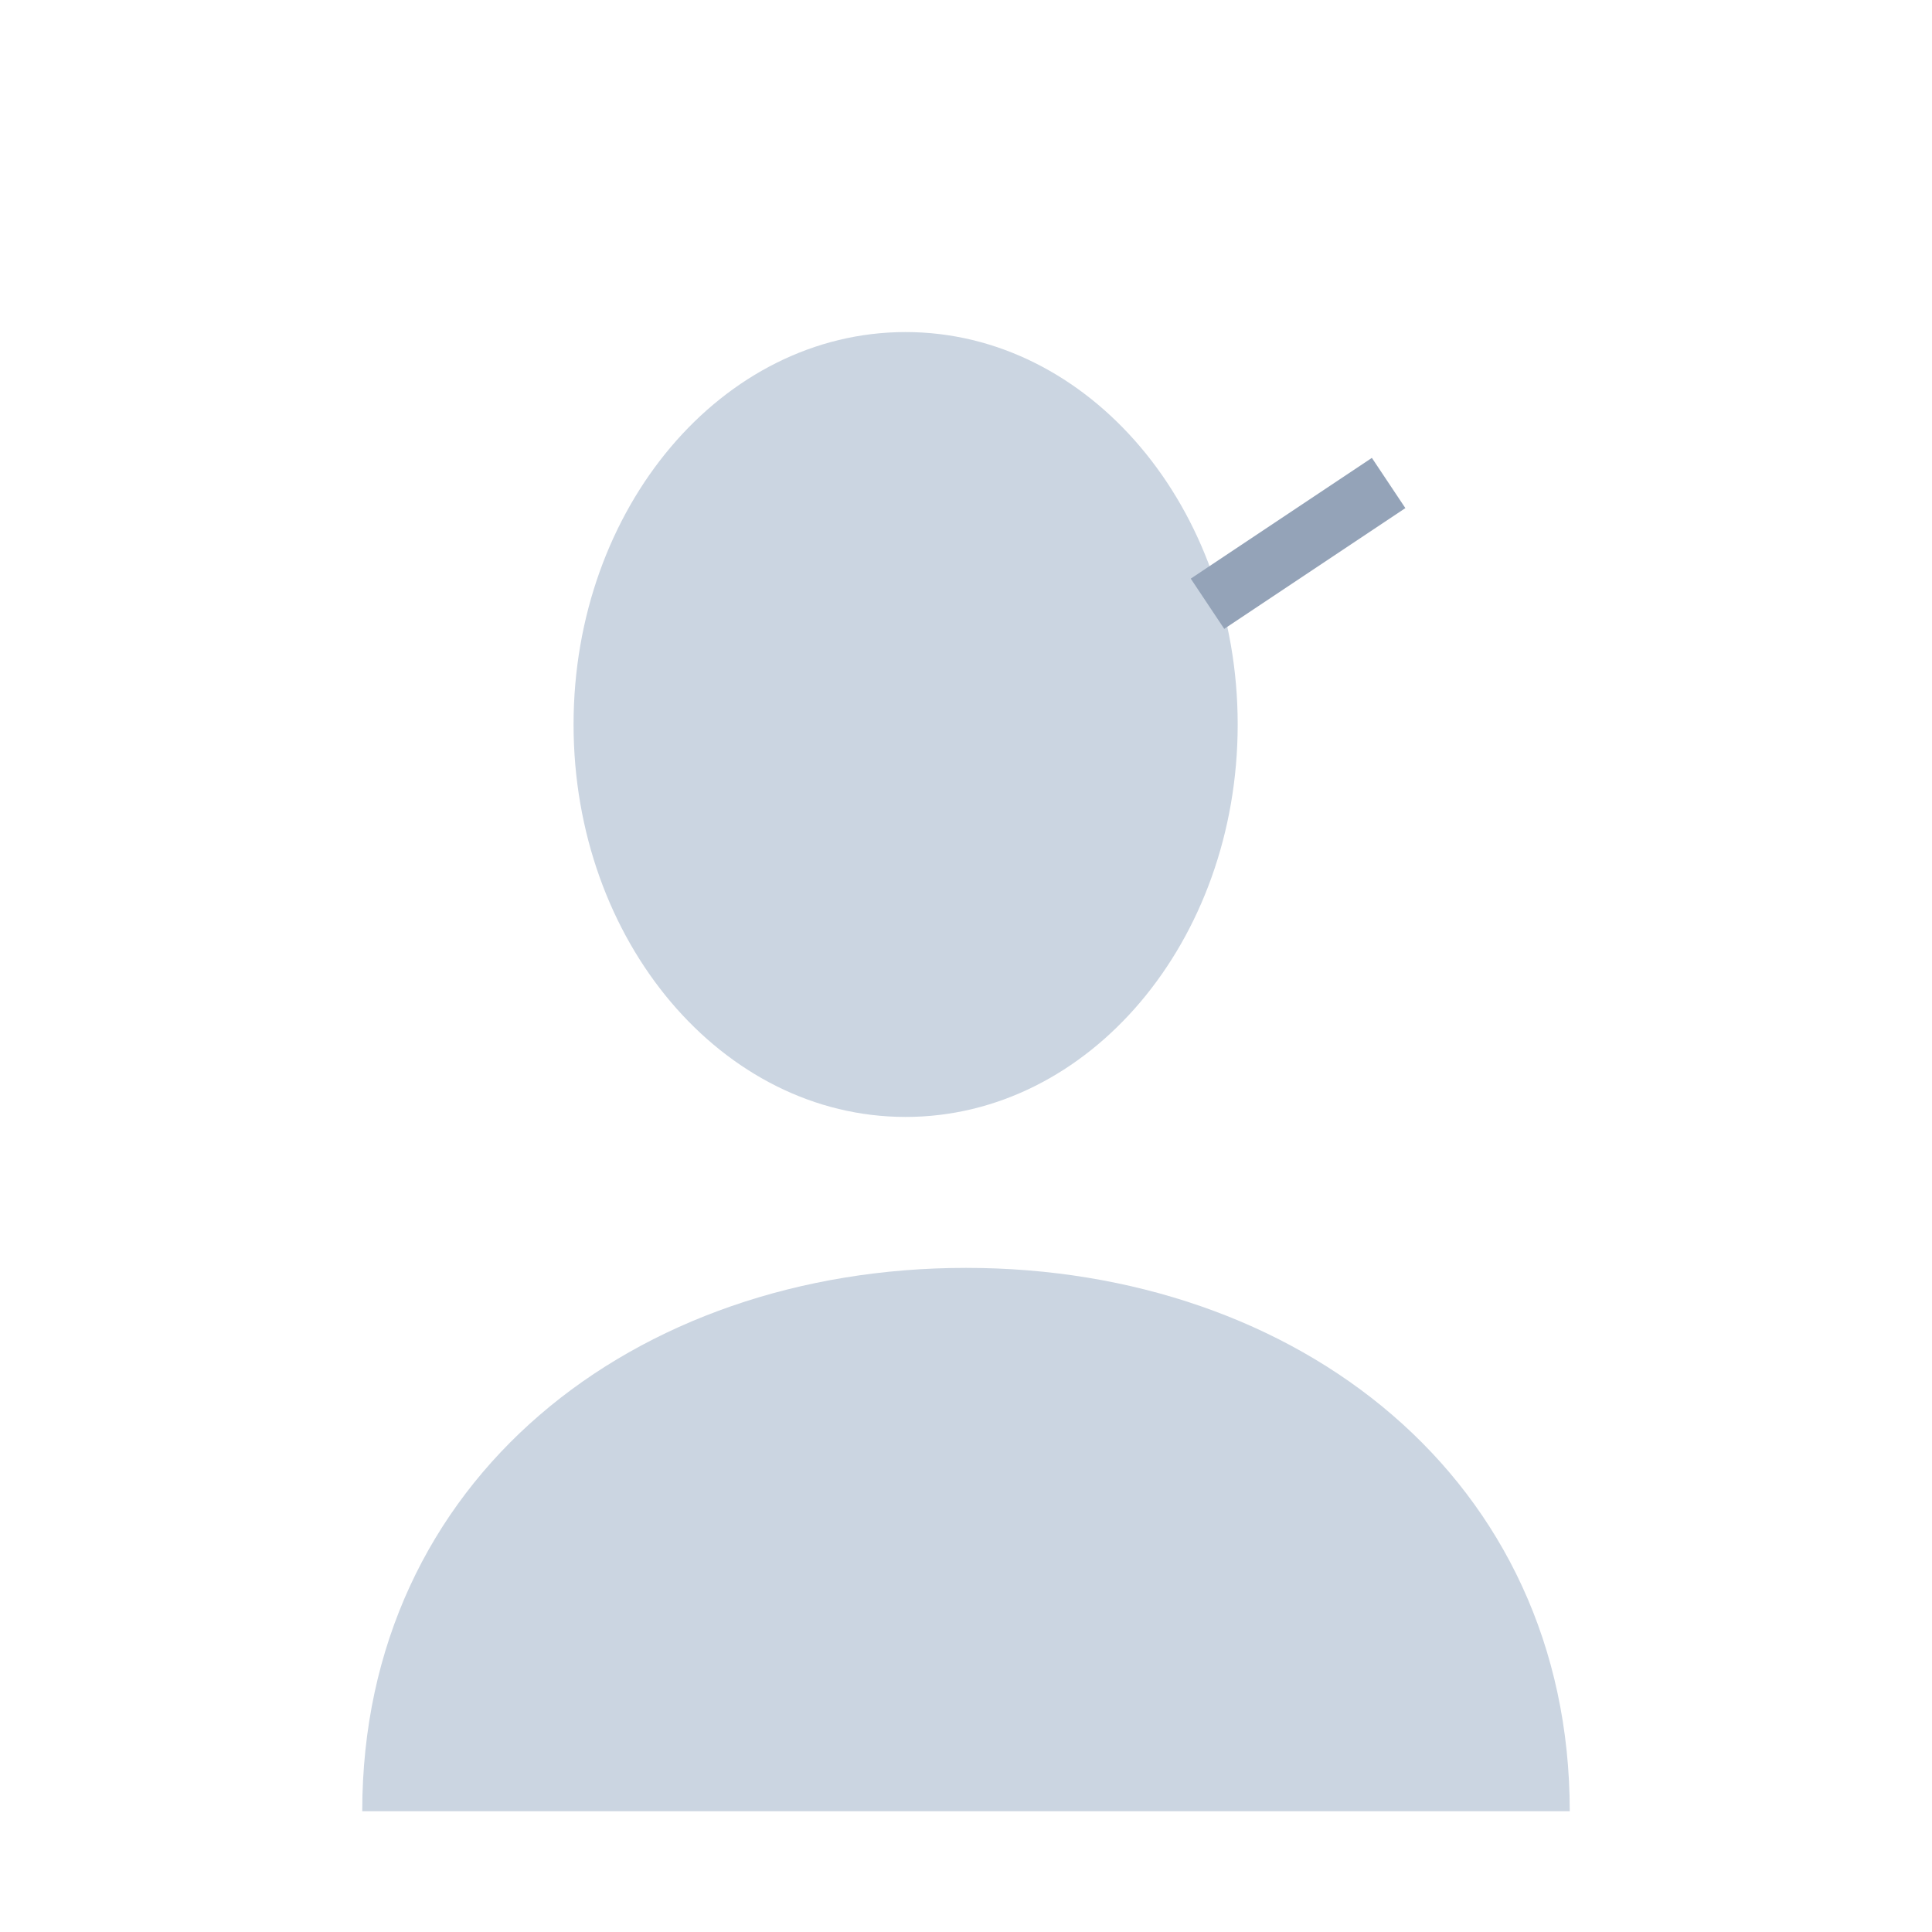
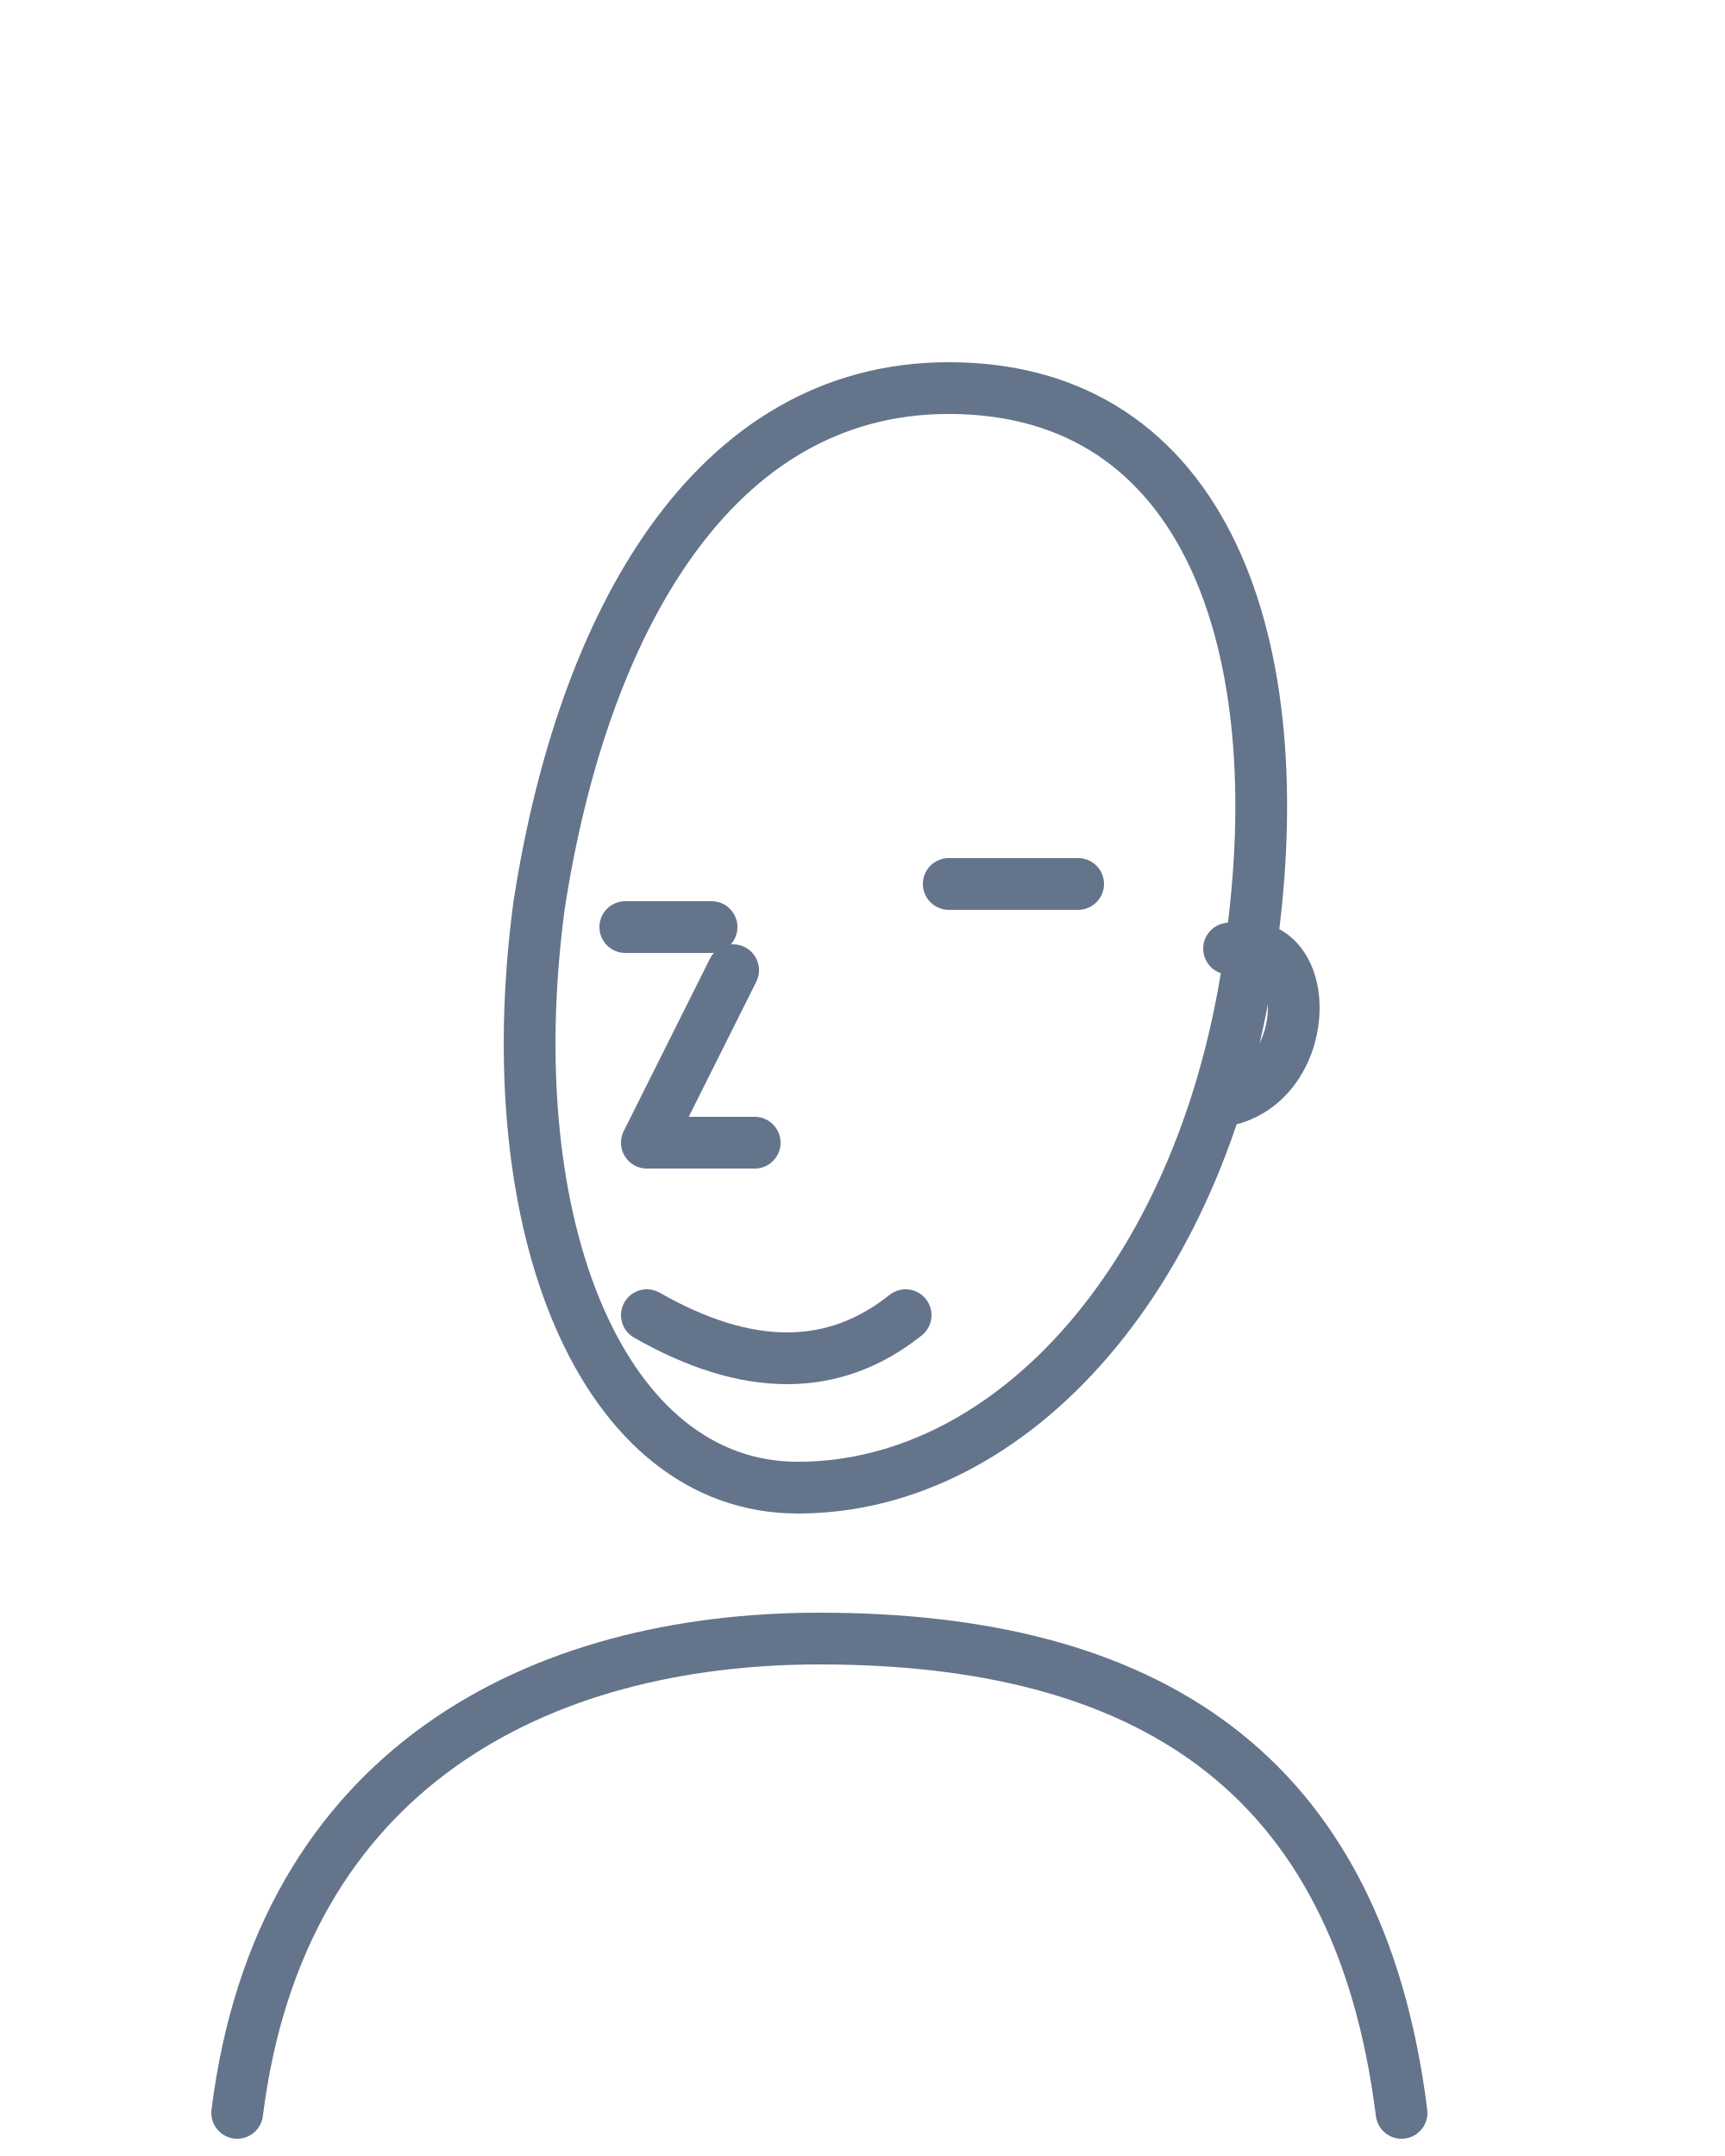
- <svg xmlns="http://www.w3.org/2000/svg" viewBox="0 0 64 64" role="img" aria-label="45도 포즈 예시">
-   <ellipse cx="30" cy="24" rx="11" ry="13" fill="#cbd5e1" />
-   <path d="M12 60c0-11 9-18 20-18s20 7 20 18z" fill="#cbd5e1" />
-   <path d="M40 20l6-4" stroke="#94a3b8" stroke-width="2" fill="none" />
+ <svg xmlns="http://www.w3.org/2000/svg" viewBox="0 0 80 100" role="img" aria-label="45도 예시 — 고개를 살짝 돌린 반측면, 두 눈이 보임">
+   <g fill="none" stroke="#64748b" stroke-width="2.4" stroke-linecap="round" stroke-linejoin="round">
+     <path d="M11 98 C13 82 25 76 38 76 C53 76 63 82 65 98" />
+     <path d="M44 18 C56 18 60 30 58 44 C56 59 47 69 37 69 C28 69 23 57 25 42 C27 29 33 18 44 18 Z" />
+     <path d="M57 44 C61 43 61 50 57 51" />
+     <path d="M29 43 h4" />
+     <path d="M44 41 h6" />
+     <path d="M34 45 l-4 8 l5 0" />
+     <path d="M30 61 q7 4 12 0" />
+   </g>
</svg>
